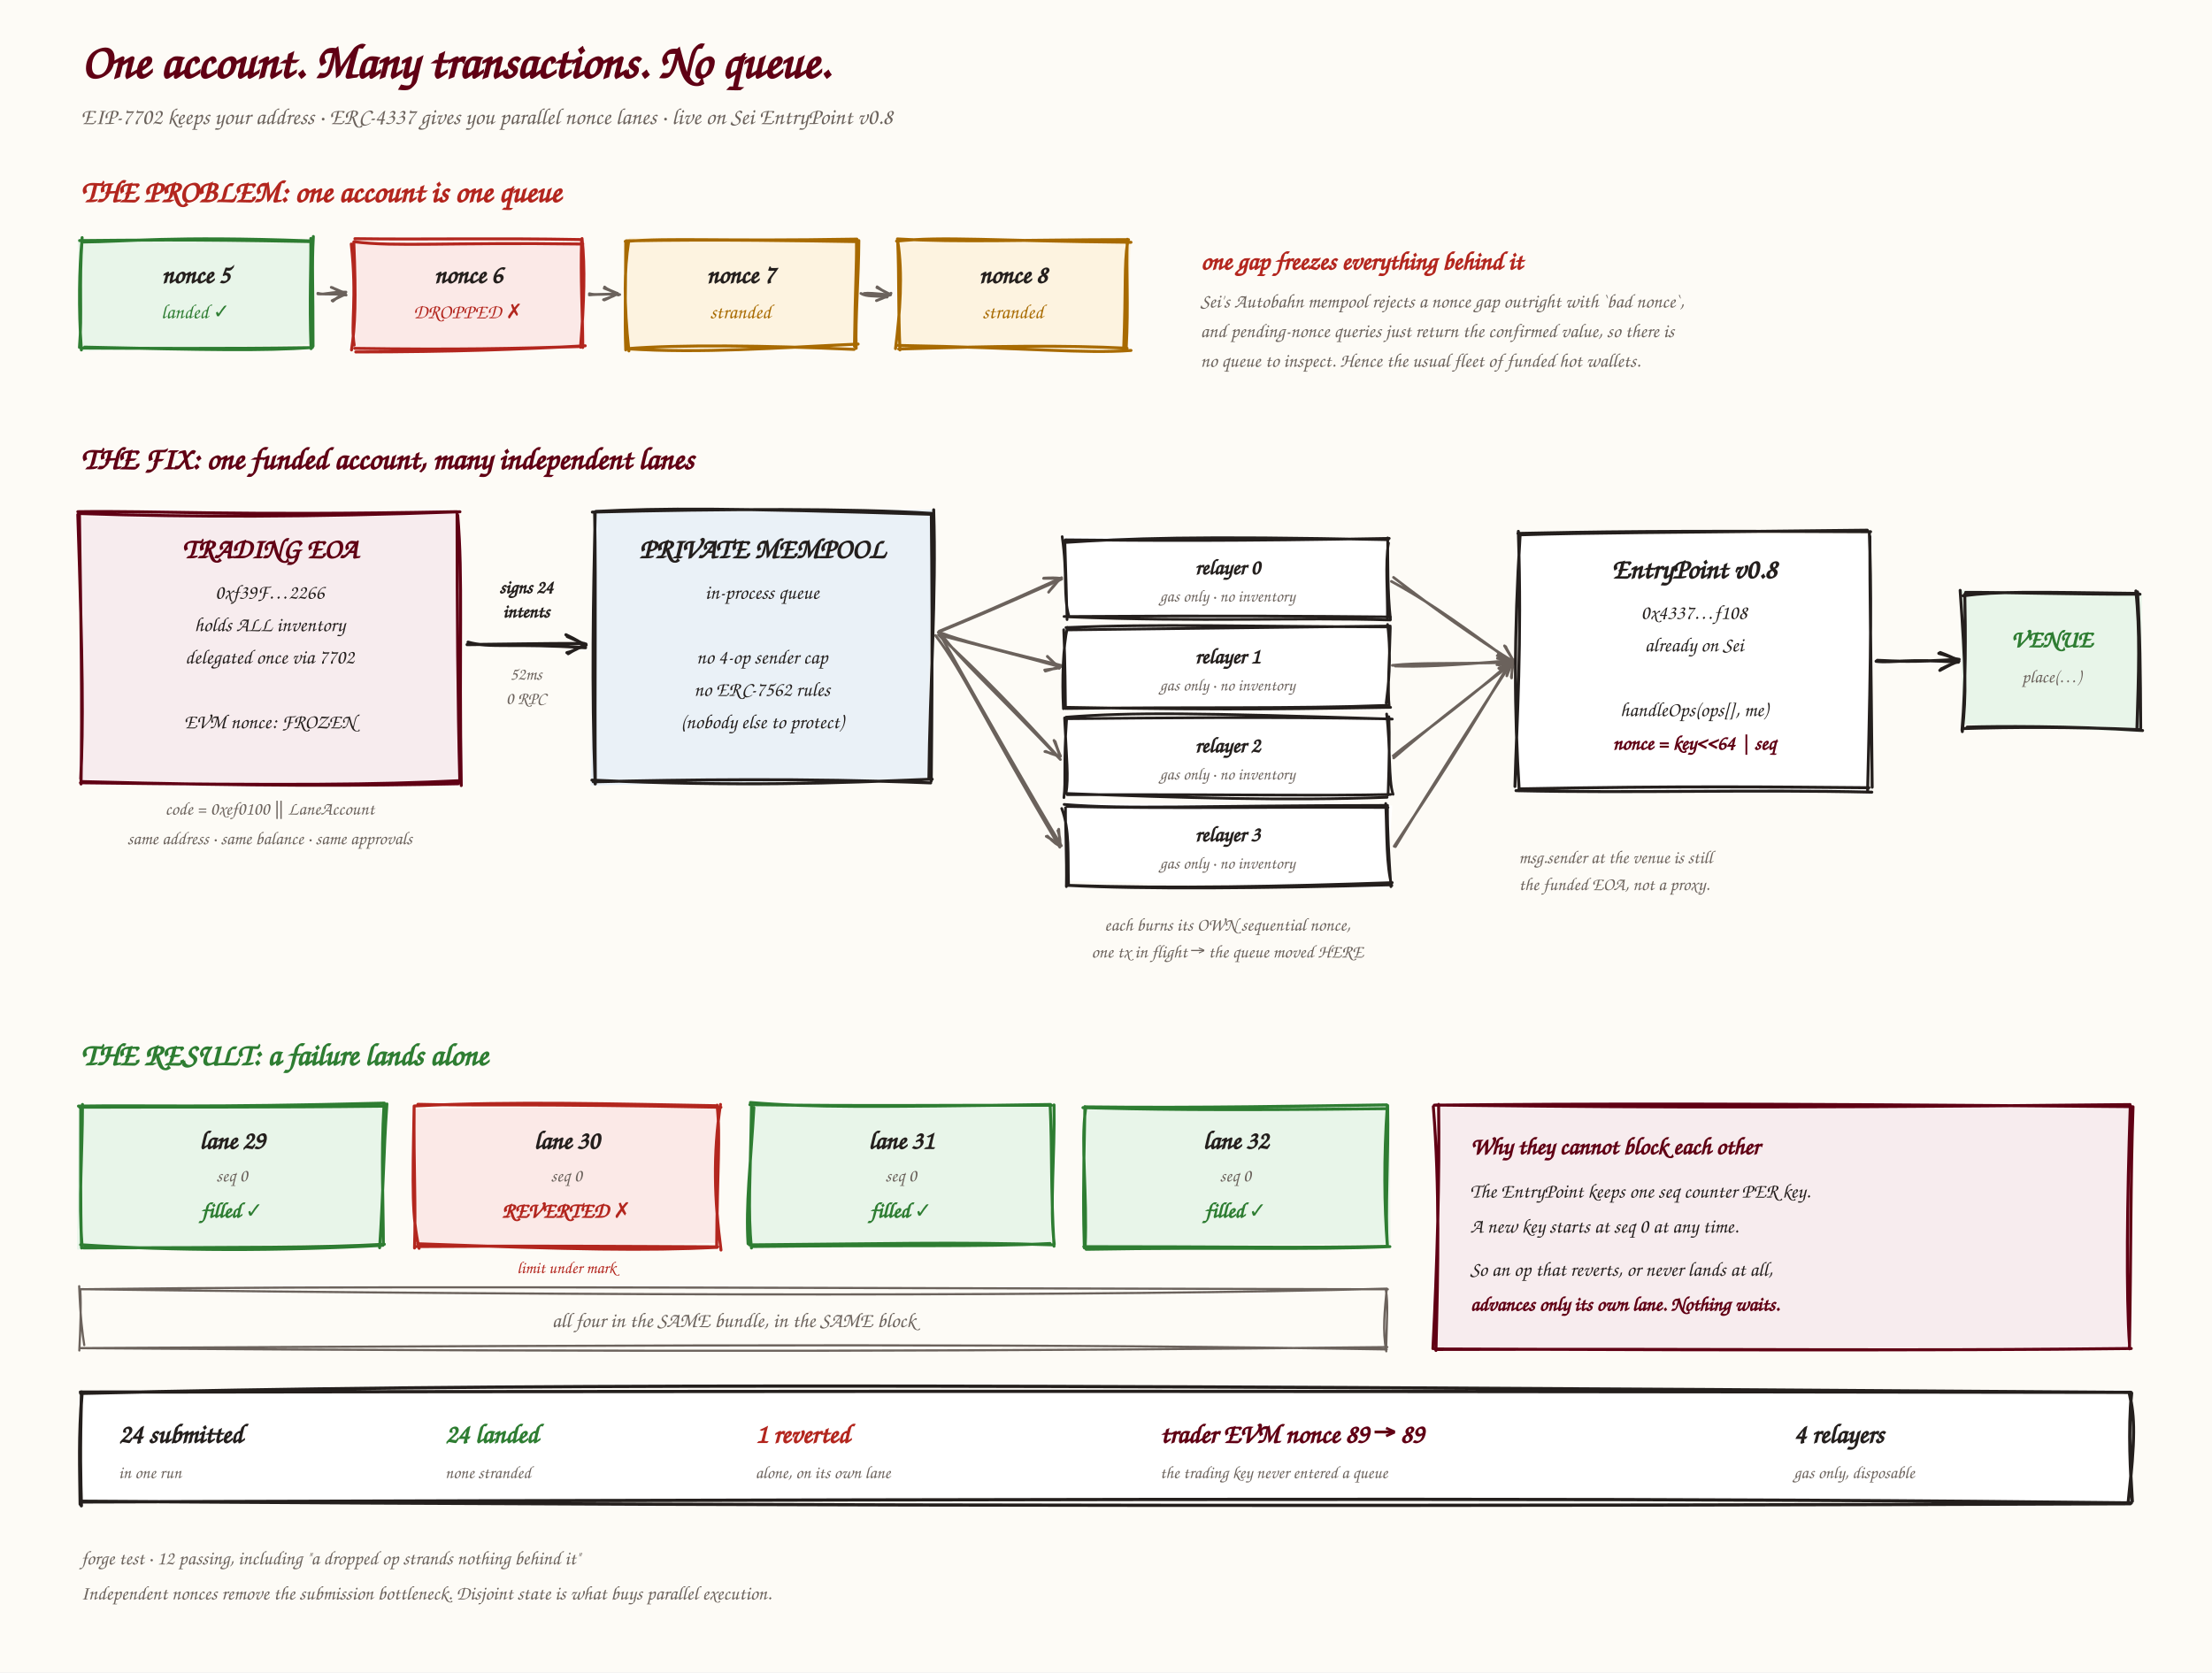
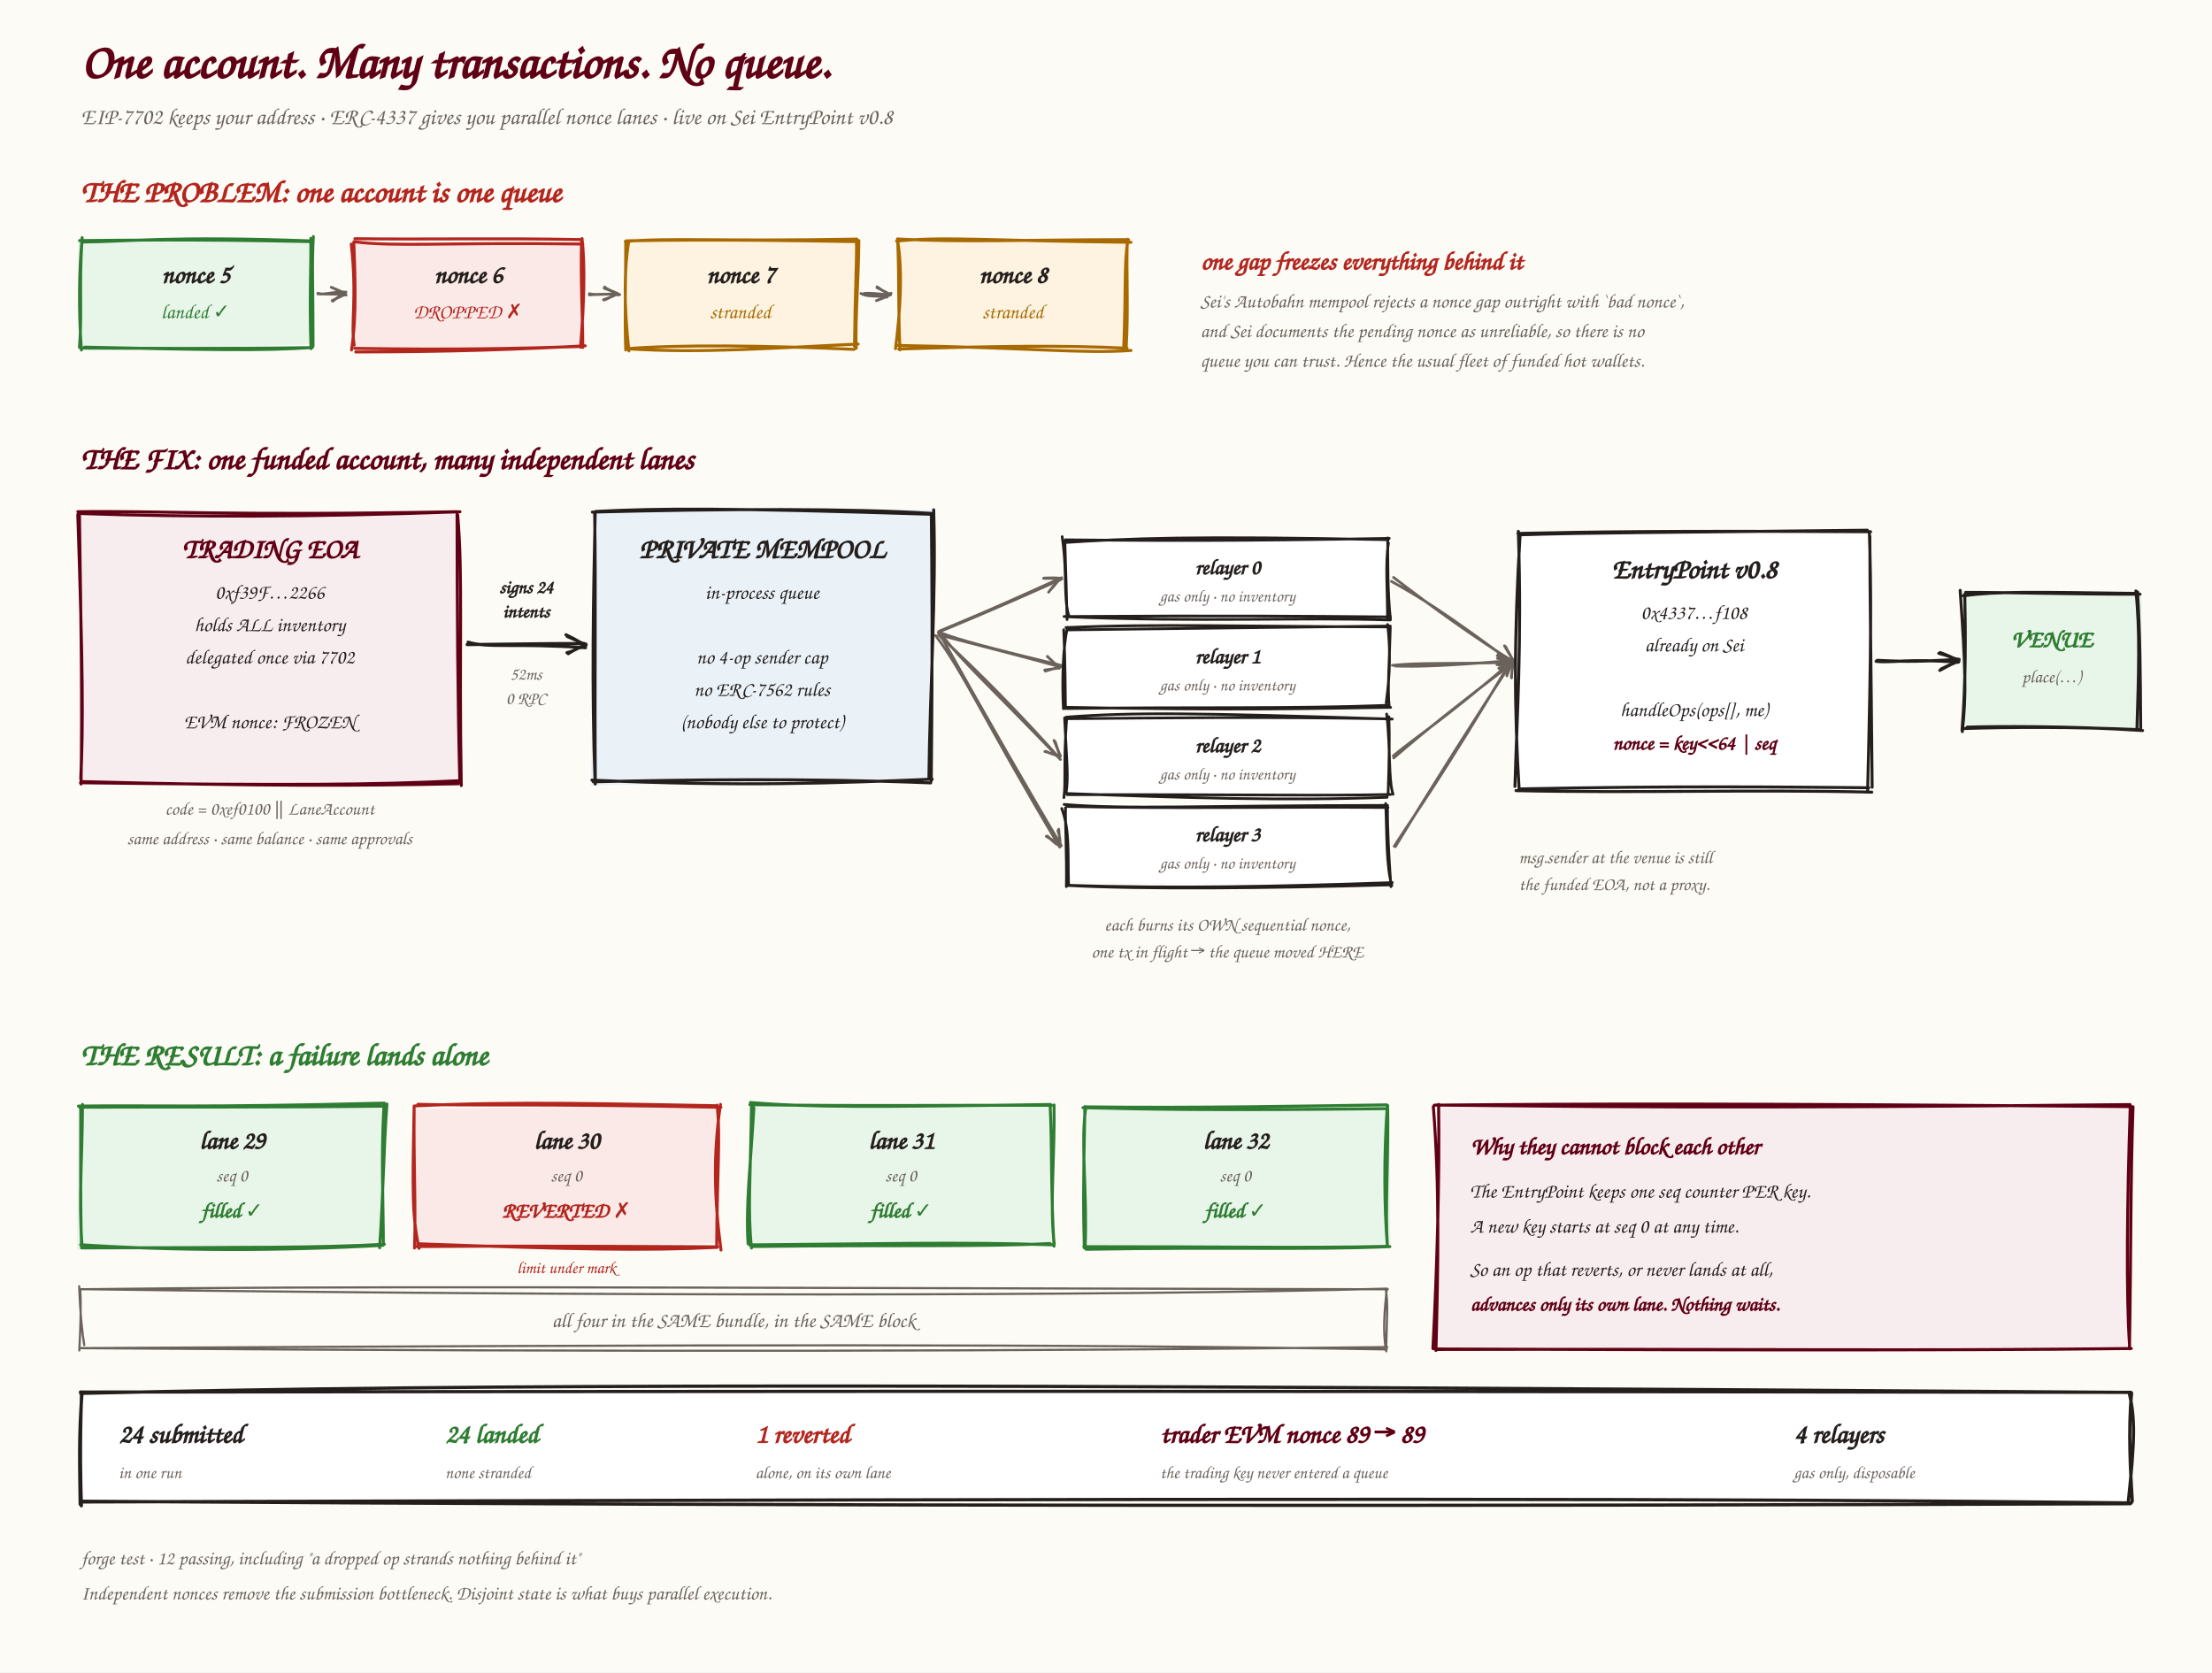
<svg xmlns="http://www.w3.org/2000/svg" width="1640" height="1240" viewBox="0 0 1640 1240">
  <rect width="1640" height="1240" fill="#fdfbf6" />
  <text x="60" y="58" font-family="'Comic Sans MS','Comic Sans','Chalkboard SE',Chalkboard,'Bradley Hand',cursive" font-size="36" fill="#600014" text-anchor="start" font-weight="bold">One account. Many transactions. No queue.</text>
  <text x="60" y="92" font-family="'Comic Sans MS','Comic Sans','Chalkboard SE',Chalkboard,'Bradley Hand',cursive" font-size="17" fill="#6b625c" text-anchor="start" font-weight="normal">EIP-7702 keeps your address  ·  ERC-4337 gives you parallel nonce lanes  ·  live on Sei EntryPoint v0.8</text>
  <text x="60" y="150" font-family="'Comic Sans MS','Comic Sans','Chalkboard SE',Chalkboard,'Bradley Hand',cursive" font-size="23" fill="#b3261e" text-anchor="start" font-weight="bold">THE PROBLEM:  one account is one queue</text>
  <path d="M57.6 177.132 L231.568 180.717 L230.381 255.351 L61.388 260.299" stroke="none" stroke-width="0" fill="#e8f5e9" stroke-linecap="round" stroke-linejoin="round" />
  <path d="M61.286 179.446 C93.521 179.228, 127.161 174.888, 228.81 178.589 M59.027 178.397 C98.289 178.12, 135.389 177.265, 229.129 179.129 M232.305 175.376 C231.094 197.246, 232.132 210.339, 232.086 256.696 M230.447 176.801 C230.741 198.181, 229.276 220.984, 230.61 258.528 M231.579 257.68 C194.881 260.233, 154.146 259.418, 62.755 257.395 M228.585 257.784 C165.963 258.688, 103.384 258.28, 61.408 258.063 M58.919 257.578 C61.02 232.763, 58.422 212.381, 60.888 176.191 M60.327 259.497 C58.098 227.918, 58.857 198.447, 60.661 179.482" stroke="#2e7d32" stroke-width="2.2" fill="none" stroke-linecap="round" stroke-linejoin="round" />
  <text x="145" y="210" font-family="'Comic Sans MS','Comic Sans','Chalkboard SE',Chalkboard,'Bradley Hand',cursive" font-size="19" fill="#241f1d" text-anchor="middle" font-weight="bold">nonce 5</text>
  <text x="145" y="236" font-family="'Comic Sans MS','Comic Sans','Chalkboard SE',Chalkboard,'Bradley Hand',cursive" font-size="15" fill="#2e7d32" text-anchor="middle" font-weight="normal">landed  ✓</text>
  <path d="M235.657 217.913 C241.633 218.534, 245.056 216.39, 256.495 216.542 M235.643 217.435 C240.709 218.786, 244.715 217.418, 255.807 218.607" stroke="#6b625c" stroke-width="2" fill="none" stroke-linecap="round" stroke-linejoin="round" />
  <path d="M255.372 217.512 C253.578 218.781, 251.28 219.438, 246.808 223.303 M256.024 218.349 C253.058 219.402, 250.857 220.793, 246.209 222.898" stroke="#6b625c" stroke-width="2" fill="none" stroke-linecap="round" stroke-linejoin="round" />
  <path d="M256.629 218.816 C254.348 216.435, 251.944 215.666, 245.578 213.026 M256.178 218.026 C253.503 216.804, 250.055 215.316, 246.394 213.22" stroke="#6b625c" stroke-width="2" fill="none" stroke-linecap="round" stroke-linejoin="round" />
  <path d="M261.998 179.662 L433.842 179.583 L433.903 256.756 L262.942 257.494" stroke="none" stroke-width="0" fill="#fbe9e7" stroke-linecap="round" stroke-linejoin="round" />
  <path d="M262.429 179.229 C293.606 183.24, 331.807 179.54, 432.048 180.943 M263.135 176.984 C314.445 177.698, 366.946 176.426, 430.647 177.646 M431.525 176.879 C433.871 198.228, 433.058 223.696, 430.429 257.48 M431.233 178.005 C430.304 204.907, 431.98 232.921, 432.052 257.642 M433.896 256.399 C386.407 258.965, 336.73 260.889, 263.773 260.974 M430.924 256.922 C383.815 258.438, 336.918 259.402, 263.042 258.314 M262.595 255.889 C259.901 239.813, 264.908 221.903, 260.439 180.954 M260.635 259.487 C263.29 241.589, 264.086 222.233, 262.306 179.41" stroke="#b3261e" stroke-width="2.2" fill="none" stroke-linecap="round" stroke-linejoin="round" />
  <text x="347" y="210" font-family="'Comic Sans MS','Comic Sans','Chalkboard SE',Chalkboard,'Bradley Hand',cursive" font-size="19" fill="#241f1d" text-anchor="middle" font-weight="bold">nonce 6</text>
  <text x="347" y="236" font-family="'Comic Sans MS','Comic Sans','Chalkboard SE',Chalkboard,'Bradley Hand',cursive" font-size="15" fill="#b3261e" text-anchor="middle" font-weight="normal">DROPPED  ✗</text>
  <path d="M436.972 217.74 C442.098 219.123, 444.368 217.491, 459.486 218.425 M436.93 218.705 C444.126 217.957, 450.546 218.655, 457.421 217.42" stroke="#6b625c" stroke-width="2" fill="none" stroke-linecap="round" stroke-linejoin="round" />
  <path d="M457.12 217.449 C456.801 218.974, 454.08 219.819, 447.411 222.233 M457.762 217.935 C454.147 219.461, 451.359 221.138, 448.068 222.463" stroke="#6b625c" stroke-width="2" fill="none" stroke-linecap="round" stroke-linejoin="round" />
  <path d="M458.378 218.753 C455.759 216.786, 454.692 216.205, 447.942 213.716 M457.917 217.611 C454.586 216.046, 450.55 214.907, 448.252 212.785" stroke="#6b625c" stroke-width="2" fill="none" stroke-linecap="round" stroke-linejoin="round" />
  <path d="M466.396 176.192 L636.115 178.449 L631.425 258.16 L464.495 260.689" stroke="none" stroke-width="0" fill="#fdf3e0" stroke-linecap="round" stroke-linejoin="round" />
  <path d="M463.573 179.012 C499.69 176.152, 530.452 179.092, 635.286 177.297 M464.243 178.572 C530.601 177.277, 598.503 178.586, 635.165 179.163 M636.746 178.383 C636.649 205.21, 633.984 237.053, 634.772 258.264 M635.019 179.21 C635.267 195.633, 634.085 212.859, 633.493 256.755 M636.213 255.119 C577.932 257.698, 519.314 262.36, 464.792 258.552 M633.264 259.06 C567.667 256.088, 502.452 255.424, 464.676 258.565 M466.272 260.2 C462.382 224.864, 462.995 199.425, 465.989 179.718 M463.942 259.476 C463.083 236.26, 463.915 214.02, 463.95 179.338" stroke="#a86a00" stroke-width="2.2" fill="none" stroke-linecap="round" stroke-linejoin="round" />
  <text x="549" y="210" font-family="'Comic Sans MS','Comic Sans','Chalkboard SE',Chalkboard,'Bradley Hand',cursive" font-size="19" fill="#241f1d" text-anchor="middle" font-weight="bold">nonce 7</text>
  <text x="549" y="236" font-family="'Comic Sans MS','Comic Sans','Chalkboard SE',Chalkboard,'Bradley Hand',cursive" font-size="15" fill="#a86a00" text-anchor="middle" font-weight="normal">stranded</text>
  <path d="M638.287 217.567 C642.564 220.192, 648.48 219.072, 657.677 220.308 M640.616 217.575 C643.544 217.128, 648.377 217.492, 659.036 218.634" stroke="#6b625c" stroke-width="2" fill="none" stroke-linecap="round" stroke-linejoin="round" />
  <path d="M660.629 217.385 C658.264 219.325, 656.879 220.358, 649.774 222.924 M660.38 218.401 C658.021 219.601, 655.746 220.608, 649.926 222.908" stroke="#6b625c" stroke-width="2" fill="none" stroke-linecap="round" stroke-linejoin="round" />
  <path d="M660.126 218.689 C657.247 216.979, 655.756 216.585, 650.305 212.647 M659.655 218.077 C657.572 217.125, 654.93 215.531, 650.111 213.23" stroke="#6b625c" stroke-width="2" fill="none" stroke-linecap="round" stroke-linejoin="round" />
  <path d="M664.794 178.722 L838.388 177.315 L834.947 259.564 L666.048 257.883" stroke="none" stroke-width="0" fill="#fdf3e0" stroke-linecap="round" stroke-linejoin="round" />
  <path d="M664.717 178.796 C699.775 175.064, 735.097 178.644, 838.525 179.651 M665.351 177.16 C712.757 179.856, 759.06 177.747, 836.683 177.68 M835.966 179.886 C833.426 196.192, 834.911 212.409, 833.116 259.048 M835.805 177.414 C834.83 202.359, 836.789 224.796, 834.934 258.869 M838.53 259.838 C803.457 262.43, 763.898 257.831, 665.811 256.131 M835.603 258.197 C788.52 255.839, 738.987 256.545, 666.31 258.816 M663.948 258.511 C667.263 231.915, 669.481 202.947, 665.54 178.481 M667.25 259.465 C665.875 230.931, 666.743 205.807, 665.594 179.267" stroke="#a86a00" stroke-width="2.2" fill="none" stroke-linecap="round" stroke-linejoin="round" />
  <text x="751" y="210" font-family="'Comic Sans MS','Comic Sans','Chalkboard SE',Chalkboard,'Bradley Hand',cursive" font-size="19" fill="#241f1d" text-anchor="middle" font-weight="bold">nonce 8</text>
  <text x="751" y="236" font-family="'Comic Sans MS','Comic Sans','Chalkboard SE',Chalkboard,'Bradley Hand',cursive" font-size="15" fill="#a86a00" text-anchor="middle" font-weight="normal">stranded</text>
  <text x="890" y="200" font-family="'Comic Sans MS','Comic Sans','Chalkboard SE',Chalkboard,'Bradley Hand',cursive" font-size="19" fill="#b3261e" text-anchor="start" font-weight="bold">one gap freezes everything behind it</text>
  <text x="890" y="228" font-family="'Comic Sans MS','Comic Sans','Chalkboard SE',Chalkboard,'Bradley Hand',cursive" font-size="14.5" fill="#6b625c" text-anchor="start" font-weight="normal">Sei's Autobahn mempool rejects a nonce gap outright with `bad nonce`,</text>
-   <text x="890" y="250" font-family="'Comic Sans MS','Comic Sans','Chalkboard SE',Chalkboard,'Bradley Hand',cursive" font-size="14.5" fill="#6b625c" text-anchor="start" font-weight="normal">and pending-nonce queries just return the confirmed value, so there is</text>
-   <text x="890" y="272" font-family="'Comic Sans MS','Comic Sans','Chalkboard SE',Chalkboard,'Bradley Hand',cursive" font-size="14.5" fill="#6b625c" text-anchor="start" font-weight="normal">no queue to inspect. Hence the usual fleet of funded hot wallets.</text>
+   <text x="890" y="250" font-family="'Comic Sans MS','Comic Sans','Chalkboard SE',Chalkboard,'Bradley Hand',cursive" font-size="14.5" fill="#6b625c" text-anchor="start" font-weight="normal">and Sei documents the pending nonce as unreliable, so there is no</text>
+   <text x="890" y="272" font-family="'Comic Sans MS','Comic Sans','Chalkboard SE',Chalkboard,'Bradley Hand',cursive" font-size="14.5" fill="#6b625c" text-anchor="start" font-weight="normal">queue you can trust. Hence the usual fleet of funded hot wallets.</text>
  <text x="60" y="348" font-family="'Comic Sans MS','Comic Sans','Chalkboard SE',Chalkboard,'Bradley Hand',cursive" font-size="23" fill="#600014" text-anchor="start" font-weight="bold">THE FIX:  one funded account, many independent lanes</text>
  <path d="M59.393 382.854 L340.957 379.032 L342.328 581.916 L58.437 579.182" stroke="none" stroke-width="0" fill="#f7ecee" stroke-linecap="round" stroke-linejoin="round" />
  <path d="M57.702 379.419 C117.77 378.551, 169.917 382.568, 338.723 379.417 M59.906 380.81 C142.725 383.529, 227.64 383.557, 341.006 379.47 M339.344 382.036 C343.316 427.958, 340.186 476.702, 341.981 582.469 M338.876 379.744 C338.924 452.802, 339.368 522.182, 340.94 579.907 M340.85 578.864 C279.054 581.928, 215.322 582.377, 59.667 580.403 M339.761 581.136 C266.158 582.737, 193.01 582.967, 60.167 579.524 M59.881 577.38 C61.796 537.747, 61.453 494.57, 57.685 381.505 M60.069 581.316 C61.233 521.245, 59.997 463.44, 58.88 381.124" stroke="#600014" stroke-width="2.2" fill="none" stroke-linecap="round" stroke-linejoin="round" />
  <text x="200" y="414" font-family="'Comic Sans MS','Comic Sans','Chalkboard SE',Chalkboard,'Bradley Hand',cursive" font-size="21" fill="#600014" text-anchor="middle" font-weight="bold">TRADING EOA</text>
  <text x="200" y="444" font-family="'Comic Sans MS','Comic Sans','Chalkboard SE',Chalkboard,'Bradley Hand',cursive" font-size="15" fill="#241f1d" text-anchor="middle" font-weight="normal">0xf39F…2266</text>
  <text x="200" y="468" font-family="'Comic Sans MS','Comic Sans','Chalkboard SE',Chalkboard,'Bradley Hand',cursive" font-size="15" fill="#241f1d" text-anchor="middle" font-weight="normal">holds ALL inventory</text>
  <text x="200" y="492" font-family="'Comic Sans MS','Comic Sans','Chalkboard SE',Chalkboard,'Bradley Hand',cursive" font-size="15" fill="#241f1d" text-anchor="middle" font-weight="normal">delegated once via 7702</text>
  <text x="200" y="540" font-family="'Comic Sans MS','Comic Sans','Chalkboard SE',Chalkboard,'Bradley Hand',cursive" font-size="15" fill="#241f1d" text-anchor="middle" font-weight="normal">EVM nonce: FROZEN</text>
  <text x="200" y="604" font-family="'Comic Sans MS','Comic Sans','Chalkboard SE',Chalkboard,'Bradley Hand',cursive" font-size="13.5" fill="#6b625c" text-anchor="middle" font-weight="normal" font-style="italic">code = 0xef0100 ‖ LaneAccount</text>
  <text x="200" y="626" font-family="'Comic Sans MS','Comic Sans','Chalkboard SE',Chalkboard,'Bradley Hand',cursive" font-size="13.5" fill="#6b625c" text-anchor="middle" font-weight="normal" font-style="italic">same address · same balance · same approvals</text>
  <path d="M347.031 476.15 C362.65 480.751, 380.73 476.671, 434.115 480.262 M346.324 477.963 C374.895 477.744, 401.524 477.09, 433.153 477.151" stroke="#241f1d" stroke-width="2.3" fill="none" stroke-linecap="round" stroke-linejoin="round" />
  <path d="M433.83 478.853 C431.813 479.698, 429.204 479.627, 421.275 484.691 M434.373 477.54 C429.37 480.23, 424.967 482.991, 420.322 483.952" stroke="#241f1d" stroke-width="2.3" fill="none" stroke-linecap="round" stroke-linejoin="round" />
  <path d="M433.144 478.232 C430.442 476.499, 427.688 474.482, 419.599 470.677 M434.584 478.299 C428.774 475.46, 423.87 473.281, 420.573 471.954" stroke="#241f1d" stroke-width="2.3" fill="none" stroke-linecap="round" stroke-linejoin="round" />
  <text x="390" y="440" font-family="'Comic Sans MS','Comic Sans','Chalkboard SE',Chalkboard,'Bradley Hand',cursive" font-size="14" fill="#241f1d" text-anchor="middle" font-weight="bold">signs 24</text>
  <text x="390" y="458" font-family="'Comic Sans MS','Comic Sans','Chalkboard SE',Chalkboard,'Bradley Hand',cursive" font-size="14" fill="#241f1d" text-anchor="middle" font-weight="bold">intents</text>
  <text x="390" y="504" font-family="'Comic Sans MS','Comic Sans','Chalkboard SE',Chalkboard,'Bradley Hand',cursive" font-size="13" fill="#6b625c" text-anchor="middle" font-weight="normal">52ms</text>
  <text x="390" y="522" font-family="'Comic Sans MS','Comic Sans','Chalkboard SE',Chalkboard,'Bradley Hand',cursive" font-size="13" fill="#6b625c" text-anchor="middle" font-weight="normal">0 RPC</text>
  <path d="M441.792 379.384 L691.23 377.898 L687.85 577.32 L437.99 582.377" stroke="none" stroke-width="0" fill="#eaf1f7" stroke-linecap="round" stroke-linejoin="round" />
  <path d="M441.753 379.204 C490.32 376.714, 539.94 376.616, 689.651 381.301 M439.172 379.709 C537.198 377.206, 632.847 376.895, 690.678 380.675 M692.242 377.989 C694.264 443.204, 689.468 506.645, 688.69 577.775 M690.484 380.828 C690.93 425.574, 691.502 471.763, 690.437 579.11 M691.164 577.744 C620.145 580.664, 548.574 583.379, 438.844 578.452 M690.022 580.506 C597.681 576.814, 505.962 578.179, 439.879 579.698 M441.389 581.26 C440.766 505.447, 441.868 436.647, 440.881 380.392 M441.246 581.307 C438.499 509.401, 439.996 441.951, 441.26 381.059" stroke="#241f1d" stroke-width="2.2" fill="none" stroke-linecap="round" stroke-linejoin="round" />
  <text x="565" y="414" font-family="'Comic Sans MS','Comic Sans','Chalkboard SE',Chalkboard,'Bradley Hand',cursive" font-size="21" fill="#241f1d" text-anchor="middle" font-weight="bold">PRIVATE MEMPOOL</text>
  <text x="565" y="444" font-family="'Comic Sans MS','Comic Sans','Chalkboard SE',Chalkboard,'Bradley Hand',cursive" font-size="15" fill="#241f1d" text-anchor="middle" font-weight="normal">in-process queue</text>
  <text x="565" y="492" font-family="'Comic Sans MS','Comic Sans','Chalkboard SE',Chalkboard,'Bradley Hand',cursive" font-size="15" fill="#241f1d" text-anchor="middle" font-weight="normal">no 4-op sender cap</text>
  <text x="565" y="516" font-family="'Comic Sans MS','Comic Sans','Chalkboard SE',Chalkboard,'Bradley Hand',cursive" font-size="15" fill="#241f1d" text-anchor="middle" font-weight="normal">no ERC-7562 rules</text>
  <text x="565" y="540" font-family="'Comic Sans MS','Comic Sans','Chalkboard SE',Chalkboard,'Bradley Hand',cursive" font-size="15" fill="#241f1d" text-anchor="middle" font-weight="normal">(nobody else to protect)</text>
  <path d="M696.346 467.977 C716.204 459.678, 733.531 452.707, 787.106 428.345 M695.61 468.833 C715.097 460.7, 732.759 453.679, 787.167 429.364" stroke="#6b625c" stroke-width="2" fill="none" stroke-linecap="round" stroke-linejoin="round" />
  <path d="M785.59 429.613 C784.305 431.395, 782.383 432.346, 777.432 439.116 M786.013 429.14 C784.19 430.725, 782.899 433.111, 778.039 438.256" stroke="#6b625c" stroke-width="2" fill="none" stroke-linecap="round" stroke-linejoin="round" />
  <path d="M785.041 429.116 C784.215 429.175, 781.312 428.756, 773.684 428.844 M786.181 428.787 C782.651 428.405, 779.953 428.356, 773.913 428.638" stroke="#6b625c" stroke-width="2" fill="none" stroke-linecap="round" stroke-linejoin="round" />
  <path d="M697.032 469.047 C712.99 475.095, 734.253 480.513, 786.649 493.358 M696.875 470.985 C721.072 477.288, 745.628 483.392, 786.278 494.474" stroke="#6b625c" stroke-width="2" fill="none" stroke-linecap="round" stroke-linejoin="round" />
  <path d="M785.864 494.121 C783.963 494.892, 780.866 496.017, 775.031 497.629 M785.559 495.041 C782.627 495.959, 779.132 496.052, 774.505 496.808" stroke="#6b625c" stroke-width="2" fill="none" stroke-linecap="round" stroke-linejoin="round" />
  <path d="M785.316 495.544 C783.451 494.325, 782.718 492.049, 776.484 486.799 M785.727 494.688 C782.996 492.733, 779.953 490.415, 776.54 486.631" stroke="#6b625c" stroke-width="2" fill="none" stroke-linecap="round" stroke-linejoin="round" />
  <path d="M697.718 470.117 C713.2 490.514, 733.599 508.324, 786.192 563.17 M695.74 470.738 C727.545 499.93, 756.595 530.016, 785.389 561.984" stroke="#6b625c" stroke-width="2" fill="none" stroke-linecap="round" stroke-linejoin="round" />
  <path d="M786.139 560.549 C784.565 560.338, 781.222 559.906, 775.347 557.084 M786.065 560.942 C782.218 559.67, 777.635 557.856, 774.648 557.263" stroke="#6b625c" stroke-width="2" fill="none" stroke-linecap="round" stroke-linejoin="round" />
  <path d="M785.59 560.052 C784.955 558.426, 784.902 557.057, 781.428 548.972 M786.233 560.589 C784.487 556.7, 783.248 552.723, 782.271 549.803" stroke="#6b625c" stroke-width="2" fill="none" stroke-linecap="round" stroke-linejoin="round" />
  <path d="M693.604 471.187 C714.819 498.974, 729.554 533.978, 785.735 628.182 M697.005 470.491 C732.118 533.188, 768.062 595.71, 786.899 627.095" stroke="#6b625c" stroke-width="2" fill="none" stroke-linecap="round" stroke-linejoin="round" />
  <path d="M786.413 626.977 C783.411 626.465, 781.923 625.153, 776.571 619.923 M785.611 626.843 C784.22 625.362, 781.935 623.626, 775.699 620.141" stroke="#6b625c" stroke-width="2" fill="none" stroke-linecap="round" stroke-linejoin="round" />
  <path d="M785.865 626.48 C786.017 625.028, 786.226 621.288, 784.287 615.879 M785.779 627.45 C785.87 623.837, 785.383 621.395, 784.957 614.83" stroke="#6b625c" stroke-width="2" fill="none" stroke-linecap="round" stroke-linejoin="round" />
  <path d="M787.586 397.105 L1030.618 400.213 L1029.797 459.884 L791.038 457.26" stroke="none" stroke-width="0" fill="#ffffff" stroke-linecap="round" stroke-linejoin="round" />
  <path d="M788.219 402.35 C835.643 399.226, 884.362 397.109, 1029.248 400.203 M789.864 400.253 C852.387 400.881, 916.564 401.306, 1030.01 399.172 M1029.457 402.651 C1026.826 417.076, 1028.983 441.442, 1028.66 459.575 M1028.842 398.834 C1029.044 417.58, 1028.639 438.421, 1030.92 459.379 M1030.796 459.729 C961.326 457.521, 892.554 461.46, 791.163 457.363 M1030.942 457.43 C968.305 456.868, 909.263 456.348, 788.884 457.122 M792.492 456.912 C788.193 442.047, 791.634 426.604, 787.519 397.917 M791.135 459.417 C790.735 441.54, 790.266 426.024, 789.494 400.943" stroke="#241f1d" stroke-width="2" fill="none" stroke-linecap="round" stroke-linejoin="round" />
  <text x="910" y="426" font-family="'Comic Sans MS','Comic Sans','Chalkboard SE',Chalkboard,'Bradley Hand',cursive" font-size="16" fill="#241f1d" text-anchor="middle" font-weight="bold">relayer 0</text>
  <text x="910" y="446" font-family="'Comic Sans MS','Comic Sans','Chalkboard SE',Chalkboard,'Bradley Hand',cursive" font-size="12.5" fill="#6b625c" text-anchor="middle" font-weight="normal">gas only · no inventory</text>
  <path d="M788.185 465.238 L1029.186 465.929 L1027.177 526.235 L789.427 522.559" stroke="none" stroke-width="0" fill="#ffffff" stroke-linecap="round" stroke-linejoin="round" />
  <path d="M791.79 467.055 C837.744 466.572, 886.164 465.838, 1030.756 464.193 M790.303 465.334 C856.811 462.353, 925.671 464.566, 1030.535 464.863 M1028.762 463.027 C1031.943 488.937, 1029.137 510.011, 1027.746 521.271 M1030.789 465.135 C1030.311 487.757, 1028.441 510.896, 1030.03 524.408 M1029.612 522.962 C956.353 525.748, 885.427 524.007, 790.958 525.359 M1031.013 524.501 C975.226 525.291, 920.57 526.932, 788.808 524.424 M788.411 525.49 C787.322 503.72, 788.166 479.804, 791.406 465.108 M789.962 525.415 C789.666 510.161, 789.956 496.376, 788.656 466.925" stroke="#241f1d" stroke-width="2" fill="none" stroke-linecap="round" stroke-linejoin="round" />
  <text x="910" y="492" font-family="'Comic Sans MS','Comic Sans','Chalkboard SE',Chalkboard,'Bradley Hand',cursive" font-size="16" fill="#241f1d" text-anchor="middle" font-weight="bold">relayer 1</text>
  <text x="910" y="512" font-family="'Comic Sans MS','Comic Sans','Chalkboard SE',Chalkboard,'Bradley Hand',cursive" font-size="12.5" fill="#6b625c" text-anchor="middle" font-weight="normal">gas only · no inventory</text>
  <path d="M788.785 533.37 L1027.755 531.646 L1030.558 592.587 L787.815 587.858" stroke="none" stroke-width="0" fill="#ffffff" stroke-linecap="round" stroke-linejoin="round" />
  <path d="M790.362 531.76 C839.846 527.918, 887.966 528.568, 1032.264 533.184 M790.743 532.915 C863.734 532.325, 937.278 531.326, 1031.06 533.054 M1028.067 529.403 C1031.06 554.797, 1029.291 578.58, 1032.832 588.967 M1029.735 531.436 C1030.318 546.334, 1029.983 563.171, 1029.14 589.436 M1028.428 591.196 C951.379 593.974, 878.3 591.554, 790.754 588.355 M1031.084 589.071 C979.648 590.214, 931.876 589.016, 791.232 589.226 M790.33 588.067 C792.452 576.992, 790.697 562.204, 789.294 532.299 M788.789 591.412 C790.337 578.781, 788.387 566.728, 790.817 532.907" stroke="#241f1d" stroke-width="2" fill="none" stroke-linecap="round" stroke-linejoin="round" />
  <text x="910" y="558" font-family="'Comic Sans MS','Comic Sans','Chalkboard SE',Chalkboard,'Bradley Hand',cursive" font-size="16" fill="#241f1d" text-anchor="middle" font-weight="bold">relayer 2</text>
  <text x="910" y="578" font-family="'Comic Sans MS','Comic Sans','Chalkboard SE',Chalkboard,'Bradley Hand',cursive" font-size="12.5" fill="#6b625c" text-anchor="middle" font-weight="normal">gas only · no inventory</text>
  <path d="M789.384 595.503 L1032.323 597.363 L1027.939 658.938 L792.203 653.157" stroke="none" stroke-width="0" fill="#ffffff" stroke-linecap="round" stroke-linejoin="round" />
  <path d="M788.934 596.465 C836.947 600.264, 884.768 597.297, 1028.772 597.174 M791.182 597.995 C868.158 599.797, 946.385 598.086, 1029.084 598.745 M1027.372 595.779 C1028.436 620.658, 1027.705 641.149, 1031.918 656.663 M1028.682 597.737 C1028.585 616.51, 1029.785 635.646, 1031.251 657.464 M1032.244 654.429 C951.406 657.201, 871.172 659.101, 790.549 656.35 M1031.154 656.141 C938.569 658.637, 847.183 659.6, 791.155 656.528 M792.249 656.645 C791.582 632.665, 793.228 615.404, 787.182 599.49 M790.616 657.409 C791.008 635.802, 789.817 613.881, 789.978 598.89" stroke="#241f1d" stroke-width="2" fill="none" stroke-linecap="round" stroke-linejoin="round" />
  <text x="910" y="624" font-family="'Comic Sans MS','Comic Sans','Chalkboard SE',Chalkboard,'Bradley Hand',cursive" font-size="16" fill="#241f1d" text-anchor="middle" font-weight="bold">relayer 3</text>
  <text x="910" y="644" font-family="'Comic Sans MS','Comic Sans','Chalkboard SE',Chalkboard,'Bradley Hand',cursive" font-size="12.5" fill="#6b625c" text-anchor="middle" font-weight="normal">gas only · no inventory</text>
  <text x="910" y="690" font-family="'Comic Sans MS','Comic Sans','Chalkboard SE',Chalkboard,'Bradley Hand',cursive" font-size="13.5" fill="#6b625c" text-anchor="middle" font-weight="normal" font-style="italic">each burns its OWN sequential nonce,</text>
  <text x="910" y="710" font-family="'Comic Sans MS','Comic Sans','Chalkboard SE',Chalkboard,'Bradley Hand',cursive" font-size="13.5" fill="#6b625c" text-anchor="middle" font-weight="normal" font-style="italic">one tx in flight  →  the queue moved HERE</text>
  <path d="M1031.605 431.083 C1053.281 443.021, 1070.4 453.71, 1122.269 492.078 M1033.156 428.113 C1063.828 451.701, 1093.963 472.961, 1121.624 490.418" stroke="#6b625c" stroke-width="2" fill="none" stroke-linecap="round" stroke-linejoin="round" />
  <path d="M1122.414 490.336 C1118.915 489.594, 1118.149 489.144, 1110.833 488.194 M1121.831 490.252 C1118.012 489.504, 1113.301 488.572, 1110.197 488.183" stroke="#6b625c" stroke-width="2" fill="none" stroke-linecap="round" stroke-linejoin="round" />
  <path d="M1121.865 489.839 C1120.958 487.423, 1119.347 485.787, 1115.439 478.842 M1122 489.899 C1119.858 485.976, 1117.044 481.385, 1116.346 479.484" stroke="#6b625c" stroke-width="2" fill="none" stroke-linecap="round" stroke-linejoin="round" />
  <path d="M1032.291 493.353 C1053.867 491.1, 1070.121 492.563, 1121.812 491.09 M1034.421 493.866 C1052.22 494.476, 1071.521 493.842, 1123.135 489.528" stroke="#6b625c" stroke-width="2" fill="none" stroke-linecap="round" stroke-linejoin="round" />
  <path d="M1122.688 490.764 C1119.657 491.812, 1116.897 492.575, 1112.012 495.489 M1122.337 490.153 C1119.103 491.298, 1116.772 492.549, 1111.204 495.517" stroke="#6b625c" stroke-width="2" fill="none" stroke-linecap="round" stroke-linejoin="round" />
  <path d="M1122.139 490.267 C1120.369 489.253, 1117.375 488.461, 1110.079 486.215 M1121.546 489.8 C1119.466 488.639, 1116.591 488.053, 1110.813 484.976" stroke="#6b625c" stroke-width="2" fill="none" stroke-linecap="round" stroke-linejoin="round" />
  <path d="M1032.977 560.423 C1050.308 546.089, 1070.498 533.523, 1121.355 490.103 M1033.286 562.018 C1057.713 540.995, 1081.38 522.212, 1122.246 491.039" stroke="#6b625c" stroke-width="2" fill="none" stroke-linecap="round" stroke-linejoin="round" />
  <path d="M1121.042 489.272 C1121.259 491.601, 1119.226 494.963, 1117.189 500.117 M1121.883 490.054 C1120.165 492.788, 1119.204 496.042, 1117.168 501.144" stroke="#6b625c" stroke-width="2" fill="none" stroke-linecap="round" stroke-linejoin="round" />
  <path d="M1122.414 490.695 C1118.827 489.66, 1117.287 491.926, 1111.213 493.141 M1122.052 489.701 C1118.716 491.394, 1114.431 492.022, 1109.854 492.901" stroke="#6b625c" stroke-width="2" fill="none" stroke-linecap="round" stroke-linejoin="round" />
  <path d="M1033.664 627.493 C1050.741 601.076, 1070.066 574.481, 1120.898 489.115 M1034.55 627.771 C1062.707 581.459, 1093.14 533.671, 1121.356 490.149" stroke="#6b625c" stroke-width="2" fill="none" stroke-linecap="round" stroke-linejoin="round" />
  <path d="M1121.317 489.7 C1122.546 492.539, 1120.904 493.868, 1120.69 502.707 M1122.389 489.955 C1121.344 494.588, 1120.875 499.061, 1120.496 501.853" stroke="#6b625c" stroke-width="2" fill="none" stroke-linecap="round" stroke-linejoin="round" />
  <path d="M1122.688 489.203 C1119.653 491.045, 1118.057 491.775, 1112.486 496.293 M1121.597 489.602 C1117.738 492.673, 1114.672 494.971, 1111.914 496.093" stroke="#6b625c" stroke-width="2" fill="none" stroke-linecap="round" stroke-linejoin="round" />
  <path d="M1127.178 396.224 L1387.711 396.678 L1385.886 586.502 L1125.252 585.04" stroke="none" stroke-width="0" fill="#ffffff" stroke-linecap="round" stroke-linejoin="round" />
  <path d="M1126.35 396.563 C1179.221 394.885, 1232.119 394.901, 1384.441 393.128 M1125.415 395.523 C1179.705 394.386, 1231.913 393.456, 1386.867 394.259 M1386.338 397.665 C1386.325 440.029, 1387.078 477.915, 1388.034 583.71 M1385.986 395.651 C1387.33 435.136, 1387.489 475.474, 1384.685 585.833 M1387.778 587.362 C1298.998 585.258, 1212.01 588.203, 1123.976 586.241 M1385.591 584.094 C1316.192 583.544, 1245.987 582.633, 1126.157 584.96 M1123.197 583.157 C1124.572 532.042, 1128.435 479.275, 1125.722 393.971 M1126.366 586.375 C1122.7 527.465, 1122.377 471.65, 1127.072 395.656" stroke="#241f1d" stroke-width="2.2" fill="none" stroke-linecap="round" stroke-linejoin="round" />
  <text x="1256" y="429" font-family="'Comic Sans MS','Comic Sans','Chalkboard SE',Chalkboard,'Bradley Hand',cursive" font-size="21" fill="#241f1d" text-anchor="middle" font-weight="bold">EntryPoint v0.8</text>
  <text x="1256" y="459" font-family="'Comic Sans MS','Comic Sans','Chalkboard SE',Chalkboard,'Bradley Hand',cursive" font-size="15" fill="#241f1d" text-anchor="middle" font-weight="normal">0x4337…f108</text>
  <text x="1256" y="483" font-family="'Comic Sans MS','Comic Sans','Chalkboard SE',Chalkboard,'Bradley Hand',cursive" font-size="15" fill="#241f1d" text-anchor="middle" font-weight="normal">already on Sei</text>
  <text x="1256" y="531" font-family="'Comic Sans MS','Comic Sans','Chalkboard SE',Chalkboard,'Bradley Hand',cursive" font-size="15" fill="#241f1d" text-anchor="middle" font-weight="normal">handleOps(ops[], me)</text>
  <text x="1256" y="556" font-family="'Comic Sans MS','Comic Sans','Chalkboard SE',Chalkboard,'Bradley Hand',cursive" font-size="15" fill="#600014" text-anchor="middle" font-weight="bold">nonce = key&lt;&lt;64 | seq</text>
  <path d="M1390.978 490.32 C1402.395 491.675, 1414.963 488.219, 1451.889 490.999 M1391.837 489.641 C1405.606 490.269, 1417.963 491.056, 1450.97 488.962" stroke="#241f1d" stroke-width="2.3" fill="none" stroke-linecap="round" stroke-linejoin="round" />
  <path d="M1450.804 489.538 C1449.46 491.896, 1446.889 492.138, 1439.162 496.059 M1452.129 490.579 C1448.436 491.438, 1445.531 493.096, 1438.23 497.057" stroke="#241f1d" stroke-width="2.3" fill="none" stroke-linecap="round" stroke-linejoin="round" />
  <path d="M1452.518 488.917 C1448.129 488.695, 1447.813 486.989, 1437.485 484.446 M1452.34 490.138 C1448.991 488.128, 1444.385 486.092, 1438.482 483.86" stroke="#241f1d" stroke-width="2.3" fill="none" stroke-linecap="round" stroke-linejoin="round" />
  <path d="M1453.576 437.754 L1587.985 440.544 L1587.408 542.907 L1454.805 537.235" stroke="none" stroke-width="0" fill="#e8f5e9" stroke-linecap="round" stroke-linejoin="round" />
  <path d="M1455.581 441.737 C1481.569 438.328, 1507.21 438.988, 1585.29 440.014 M1457.377 439.242 C1494.181 439.214, 1531.735 440.634, 1586.601 440.59 M1583.558 438.168 C1586.744 467.377, 1585.647 499.003, 1584.377 539.494 M1584.772 438.856 C1586.597 469.019, 1586.897 496.726, 1587.126 539.947 M1588.539 541.672 C1534.919 538.115, 1479.388 538.535, 1458.489 539.13 M1585.828 541.005 C1536.977 538.865, 1490.287 539.098, 1455.83 540.201 M1454.874 542.468 C1457.93 514.351, 1457.399 496.315, 1453.273 437.735 M1454.674 541.364 C1457.59 505.766, 1457.303 469.697, 1456.717 440.584" stroke="#241f1d" stroke-width="2.2" fill="none" stroke-linecap="round" stroke-linejoin="round" />
  <text x="1521" y="480" font-family="'Comic Sans MS','Comic Sans','Chalkboard SE',Chalkboard,'Bradley Hand',cursive" font-size="18" fill="#2e7d32" text-anchor="middle" font-weight="bold">VENUE</text>
  <text x="1521" y="506" font-family="'Comic Sans MS','Comic Sans','Chalkboard SE',Chalkboard,'Bradley Hand',cursive" font-size="13.5" fill="#6b625c" text-anchor="middle" font-weight="normal">place(…)</text>
  <text x="1126" y="640" font-family="'Comic Sans MS','Comic Sans','Chalkboard SE',Chalkboard,'Bradley Hand',cursive" font-size="13.5" fill="#6b625c" text-anchor="start" font-weight="normal" font-style="italic">msg.sender at the venue is still</text>
  <text x="1126" y="660" font-family="'Comic Sans MS','Comic Sans','Chalkboard SE',Chalkboard,'Bradley Hand',cursive" font-size="13.5" fill="#6b625c" text-anchor="start" font-weight="normal" font-style="italic">the funded EOA, not a proxy.</text>
  <text x="60" y="790" font-family="'Comic Sans MS','Comic Sans','Chalkboard SE',Chalkboard,'Bradley Hand',cursive" font-size="23" fill="#2e7d32" text-anchor="start" font-weight="bold">THE RESULT:  a failure lands alone</text>
  <path d="M58.176 819.886 L284.553 820.26 L282.788 921.258 L57.193 926.534" stroke="none" stroke-width="0" fill="#e8f5e9" stroke-linecap="round" stroke-linejoin="round" />
  <path d="M58.165 820.157 C106.623 819.38, 150.832 821.375, 284.946 817.938 M59.058 820.979 C129.315 820.704, 198.359 821.191, 285.058 820.189 M286.863 818.544 C284.26 855.213, 284.199 885.523, 281.463 925.19 M284.719 819.157 C282.395 857.495, 284.23 894.799, 284.236 922.975 M284.962 922.582 C235.308 925.227, 185.699 924.888, 61.929 925.312 M283.925 923.388 C206.726 927.677, 128.841 927.528, 59.775 922.937 M60.793 923.046 C58.188 889.122, 61.058 857.71, 61.16 818.926 M60.501 925.361 C59.444 892.645, 59.916 858.566, 59.878 820.566" stroke="#2e7d32" stroke-width="2.2" fill="none" stroke-linecap="round" stroke-linejoin="round" />
  <text x="172" y="852" font-family="'Comic Sans MS','Comic Sans','Chalkboard SE',Chalkboard,'Bradley Hand',cursive" font-size="19" fill="#241f1d" text-anchor="middle" font-weight="bold">lane 29</text>
  <text x="172" y="876" font-family="'Comic Sans MS','Comic Sans','Chalkboard SE',Chalkboard,'Bradley Hand',cursive" font-size="13.5" fill="#6b625c" text-anchor="middle" font-weight="normal">seq 0</text>
  <text x="172" y="903" font-family="'Comic Sans MS','Comic Sans','Chalkboard SE',Chalkboard,'Bradley Hand',cursive" font-size="16" fill="#2e7d32" text-anchor="middle" font-weight="bold">filled  ✓</text>
  <path d="M306.775 822.019 L531.121 819.977 L534.169 921.609 L309.582 925.832" stroke="none" stroke-width="0" fill="#fbe9e7" stroke-linecap="round" stroke-linejoin="round" />
  <path d="M309.851 818.821 C351.632 819.985, 395.531 818.248, 534.502 821.024 M307.511 820.031 C381.375 816.327, 457.326 818.659, 531.02 819.87 M534.168 818.92 C528.628 855.878, 529.605 889.703, 534.549 926.886 M531.665 819.458 C534.309 844.018, 531.679 865.966, 531.347 925.003 M531.74 924.887 C478.547 927.527, 427.085 926.486, 309.718 922.211 M531.998 924.493 C458.718 924.169, 387.369 923.669, 307.696 924.281 M310.712 925.623 C305.507 901.601, 305.779 884.524, 307.048 820.117 M307.328 925.359 C308.381 893.932, 306.612 866.252, 307.039 820.548" stroke="#b3261e" stroke-width="2.2" fill="none" stroke-linecap="round" stroke-linejoin="round" />
  <text x="420" y="852" font-family="'Comic Sans MS','Comic Sans','Chalkboard SE',Chalkboard,'Bradley Hand',cursive" font-size="19" fill="#241f1d" text-anchor="middle" font-weight="bold">lane 30</text>
  <text x="420" y="876" font-family="'Comic Sans MS','Comic Sans','Chalkboard SE',Chalkboard,'Bradley Hand',cursive" font-size="13.5" fill="#6b625c" text-anchor="middle" font-weight="normal">seq 0</text>
  <text x="420" y="903" font-family="'Comic Sans MS','Comic Sans','Chalkboard SE',Chalkboard,'Bradley Hand',cursive" font-size="16" fill="#b3261e" text-anchor="middle" font-weight="bold">REVERTED  ✗</text>
  <text x="420" y="944" font-family="'Comic Sans MS','Comic Sans','Chalkboard SE',Chalkboard,'Bradley Hand',cursive" font-size="12.5" fill="#b3261e" text-anchor="middle" font-weight="normal" font-style="italic">limit under mark</text>
  <path d="M555.375 818.151 L777.69 819.693 L779.55 921.96 L555.97 925.131" stroke="none" stroke-width="0" fill="#e8f5e9" stroke-linecap="round" stroke-linejoin="round" />
  <path d="M556.377 817.484 C601.8 821.21, 645.391 820.9, 778.898 818.95 M555.964 819.082 C636.015 820.309, 713.713 819.325, 779.561 819.551 M781.473 819.296 C782.116 856.544, 778.13 893.882, 781.634 922.582 M778.612 819.759 C780.103 851.341, 779.009 881.733, 781.457 924.032 M778.518 922.032 C726.945 924.667, 668.472 922.925, 557.508 924.271 M780.071 923.018 C713.29 920.661, 645.897 922.39, 555.617 923.045 M554.631 922.201 C552.826 893.28, 556.499 863.737, 558.936 821.307 M557.155 925.356 C554.317 898.22, 556.308 873.938, 557.2 820.53" stroke="#2e7d32" stroke-width="2.2" fill="none" stroke-linecap="round" stroke-linejoin="round" />
  <text x="668" y="852" font-family="'Comic Sans MS','Comic Sans','Chalkboard SE',Chalkboard,'Bradley Hand',cursive" font-size="19" fill="#241f1d" text-anchor="middle" font-weight="bold">lane 31</text>
  <text x="668" y="876" font-family="'Comic Sans MS','Comic Sans','Chalkboard SE',Chalkboard,'Bradley Hand',cursive" font-size="13.5" fill="#6b625c" text-anchor="middle" font-weight="normal">seq 0</text>
  <text x="668" y="903" font-family="'Comic Sans MS','Comic Sans','Chalkboard SE',Chalkboard,'Bradley Hand',cursive" font-size="16" fill="#2e7d32" text-anchor="middle" font-weight="bold">filled  ✓</text>
  <path d="M803.974 820.284 L1030.258 819.41 L1030.93 922.311 L802.358 924.43" stroke="none" stroke-width="0" fill="#e8f5e9" stroke-linecap="round" stroke-linejoin="round" />
  <path d="M802.903 821.308 C846.809 822.434, 895.25 823.552, 1028.454 822.036 M804.417 820.713 C888.074 821.711, 972.68 819.992, 1028.102 819.232 M1028.778 819.672 C1029.604 857.209, 1026.656 898.061, 1028.72 924.278 M1028.558 820.06 C1025.897 858.664, 1026.338 894.501, 1028.567 923.06 M1030.456 924.336 C970.184 926.967, 909.859 924.524, 805.297 926.33 M1028.144 924.122 C965.282 925.511, 904.425 924.311, 803.538 924.389 M804.55 924.779 C806.145 884.959, 801.219 848.951, 804.824 822.498 M803.981 925.353 C803.254 902.507, 803.003 881.623, 804.361 820.512" stroke="#2e7d32" stroke-width="2.2" fill="none" stroke-linecap="round" stroke-linejoin="round" />
  <text x="916" y="852" font-family="'Comic Sans MS','Comic Sans','Chalkboard SE',Chalkboard,'Bradley Hand',cursive" font-size="19" fill="#241f1d" text-anchor="middle" font-weight="bold">lane 32</text>
  <text x="916" y="876" font-family="'Comic Sans MS','Comic Sans','Chalkboard SE',Chalkboard,'Bradley Hand',cursive" font-size="13.5" fill="#6b625c" text-anchor="middle" font-weight="normal">seq 0</text>
  <text x="916" y="903" font-family="'Comic Sans MS','Comic Sans','Chalkboard SE',Chalkboard,'Bradley Hand',cursive" font-size="16" fill="#2e7d32" text-anchor="middle" font-weight="bold">filled  ✓</text>
  <path d="M58.804 955.987 C253.9 953.457, 446.867 954.641, 1028.935 955.982 M60.405 955.891 C442.809 961.126, 825.989 961.185, 1028.299 955.495 M1028.083 956.048 C1026.743 971.067, 1024.832 986.625, 1027.806 1001.974 M1027.505 956.361 C1029.245 967.377, 1028.222 977.049, 1027.678 1001.088 M1028.574 998.828 C759.049 1001.829, 490.284 1002.766, 60.505 999.642 M1028.101 1000.571 C784.978 996.436, 541.604 996.915, 59.749 999.606 M62.469 997.357 C61.141 989.118, 59.617 977.123, 58.711 953.689 M58.808 1001.351 C59.698 984.249, 60.206 968.219, 59.522 956.495" stroke="#6b625c" stroke-width="1.6" fill="none" stroke-linecap="round" stroke-linejoin="round" />
  <text x="544" y="984" font-family="'Comic Sans MS','Comic Sans','Chalkboard SE',Chalkboard,'Bradley Hand',cursive" font-size="15.5" fill="#6b625c" text-anchor="middle" font-weight="normal">all four in the SAME bundle, in the SAME block</text>
  <path d="M1065.173 818.549 L1579.395 818.843 L1577.691 999.013 L1065.135 999.027" stroke="none" stroke-width="0" fill="#f7ecee" stroke-linecap="round" stroke-linejoin="round" />
  <path d="M1064.518 819.365 C1168.397 820.369, 1270.708 822.217, 1579.259 819.018 M1063.416 819.449 C1175.431 818.347, 1288.558 818.064, 1580.551 820.546 M1579.388 820.423 C1577.097 888.761, 1576.224 960.86, 1578.892 997.67 M1581.451 820.662 C1579.541 875.2, 1580.052 926.816, 1578.788 1000.117 M1580.006 999.9 C1427.882 1001.799, 1277.303 1000.01, 1064.407 1000.599 M1580.135 999.884 C1463.454 1001.045, 1345.339 1001.361, 1063.712 1000.231 M1062.388 999.934 C1065.505 938.66, 1067.382 872.062, 1066.599 818.88 M1064.635 1001.348 C1066.19 940.846, 1067.458 880.524, 1062.683 820.477" stroke="#600014" stroke-width="2.2" fill="none" stroke-linecap="round" stroke-linejoin="round" />
  <text x="1090" y="856" font-family="'Comic Sans MS','Comic Sans','Chalkboard SE',Chalkboard,'Bradley Hand',cursive" font-size="18" fill="#600014" text-anchor="start" font-weight="bold">Why they cannot block each other</text>
  <text x="1090" y="888" font-family="'Comic Sans MS','Comic Sans','Chalkboard SE',Chalkboard,'Bradley Hand',cursive" font-size="15" fill="#241f1d" text-anchor="start" font-weight="normal">The EntryPoint keeps one seq counter PER key.</text>
  <text x="1090" y="914" font-family="'Comic Sans MS','Comic Sans','Chalkboard SE',Chalkboard,'Bradley Hand',cursive" font-size="15" fill="#241f1d" text-anchor="start" font-weight="normal">A new key starts at seq 0 at any time.</text>
  <text x="1090" y="946" font-family="'Comic Sans MS','Comic Sans','Chalkboard SE',Chalkboard,'Bradley Hand',cursive" font-size="15" fill="#241f1d" text-anchor="start" font-weight="normal">So an op that reverts, or never lands at all,</text>
  <text x="1090" y="972" font-family="'Comic Sans MS','Comic Sans','Chalkboard SE',Chalkboard,'Bradley Hand',cursive" font-size="15" fill="#600014" text-anchor="start" font-weight="bold">advances only its own lane. Nothing waits.</text>
  <path d="M61.773 1032.681 L1577.963 1030.56 L1581.072 1113.364 L59.523 1112.326" stroke="none" stroke-width="0" fill="#ffffff" stroke-linecap="round" stroke-linejoin="round" />
  <path d="M59.833 1033.143 C364.069 1026.001, 669.7 1026.113, 1579.983 1032.453 M59.626 1032.208 C422.676 1031.756, 784.772 1031.132, 1579.603 1032.398 M1578.693 1032.799 C1582.875 1051.673, 1583.039 1065.533, 1577.978 1113.366 M1580.398 1032.963 C1577.644 1060.76, 1579.691 1093.057, 1580.898 1113.145 M1579.437 1114.972 C1111.373 1116.721, 640.84 1117.006, 60.309 1113.157 M1580.169 1114.398 C1271.489 1110.885, 962.591 1111.038, 59.675 1113.656 M60.307 1116.512 C59.803 1096.766, 59.081 1076.129, 60.487 1032.071 M59.462 1115.345 C59.169 1088.135, 58.196 1066.213, 60.844 1032.459" stroke="#241f1d" stroke-width="2.4" fill="none" stroke-linecap="round" stroke-linejoin="round" />
  <text x="88" y="1070" font-family="'Comic Sans MS','Comic Sans','Chalkboard SE',Chalkboard,'Bradley Hand',cursive" font-size="20" fill="#241f1d" text-anchor="start" font-weight="bold">24 submitted</text>
  <text x="88" y="1096" font-family="'Comic Sans MS','Comic Sans','Chalkboard SE',Chalkboard,'Bradley Hand',cursive" font-size="13" fill="#6b625c" text-anchor="start" font-weight="normal">in one run</text>
  <text x="330" y="1070" font-family="'Comic Sans MS','Comic Sans','Chalkboard SE',Chalkboard,'Bradley Hand',cursive" font-size="20" fill="#2e7d32" text-anchor="start" font-weight="bold">24 landed</text>
  <text x="330" y="1096" font-family="'Comic Sans MS','Comic Sans','Chalkboard SE',Chalkboard,'Bradley Hand',cursive" font-size="13" fill="#6b625c" text-anchor="start" font-weight="normal">none stranded</text>
  <text x="560" y="1070" font-family="'Comic Sans MS','Comic Sans','Chalkboard SE',Chalkboard,'Bradley Hand',cursive" font-size="20" fill="#b3261e" text-anchor="start" font-weight="bold">1 reverted</text>
  <text x="560" y="1096" font-family="'Comic Sans MS','Comic Sans','Chalkboard SE',Chalkboard,'Bradley Hand',cursive" font-size="13" fill="#6b625c" text-anchor="start" font-weight="normal">alone, on its own lane</text>
  <text x="860" y="1070" font-family="'Comic Sans MS','Comic Sans','Chalkboard SE',Chalkboard,'Bradley Hand',cursive" font-size="20" fill="#600014" text-anchor="start" font-weight="bold">trader EVM nonce  89 → 89</text>
  <text x="860" y="1096" font-family="'Comic Sans MS','Comic Sans','Chalkboard SE',Chalkboard,'Bradley Hand',cursive" font-size="13" fill="#6b625c" text-anchor="start" font-weight="normal">the trading key never entered a queue</text>
  <text x="1330" y="1070" font-family="'Comic Sans MS','Comic Sans','Chalkboard SE',Chalkboard,'Bradley Hand',cursive" font-size="20" fill="#241f1d" text-anchor="start" font-weight="bold">4 relayers</text>
  <text x="1330" y="1096" font-family="'Comic Sans MS','Comic Sans','Chalkboard SE',Chalkboard,'Bradley Hand',cursive" font-size="13" fill="#6b625c" text-anchor="start" font-weight="normal">gas only, disposable</text>
  <text x="60" y="1160" font-family="'Comic Sans MS','Comic Sans','Chalkboard SE',Chalkboard,'Bradley Hand',cursive" font-size="14.5" fill="#6b625c" text-anchor="start" font-weight="normal" font-style="italic">forge test  ·  12 passing, including "a dropped op strands nothing behind it"</text>
  <text x="60" y="1186" font-family="'Comic Sans MS','Comic Sans','Chalkboard SE',Chalkboard,'Bradley Hand',cursive" font-size="14.5" fill="#6b625c" text-anchor="start" font-weight="normal" font-style="italic">Independent nonces remove the submission bottleneck. Disjoint state is what buys parallel execution.</text>
</svg>
